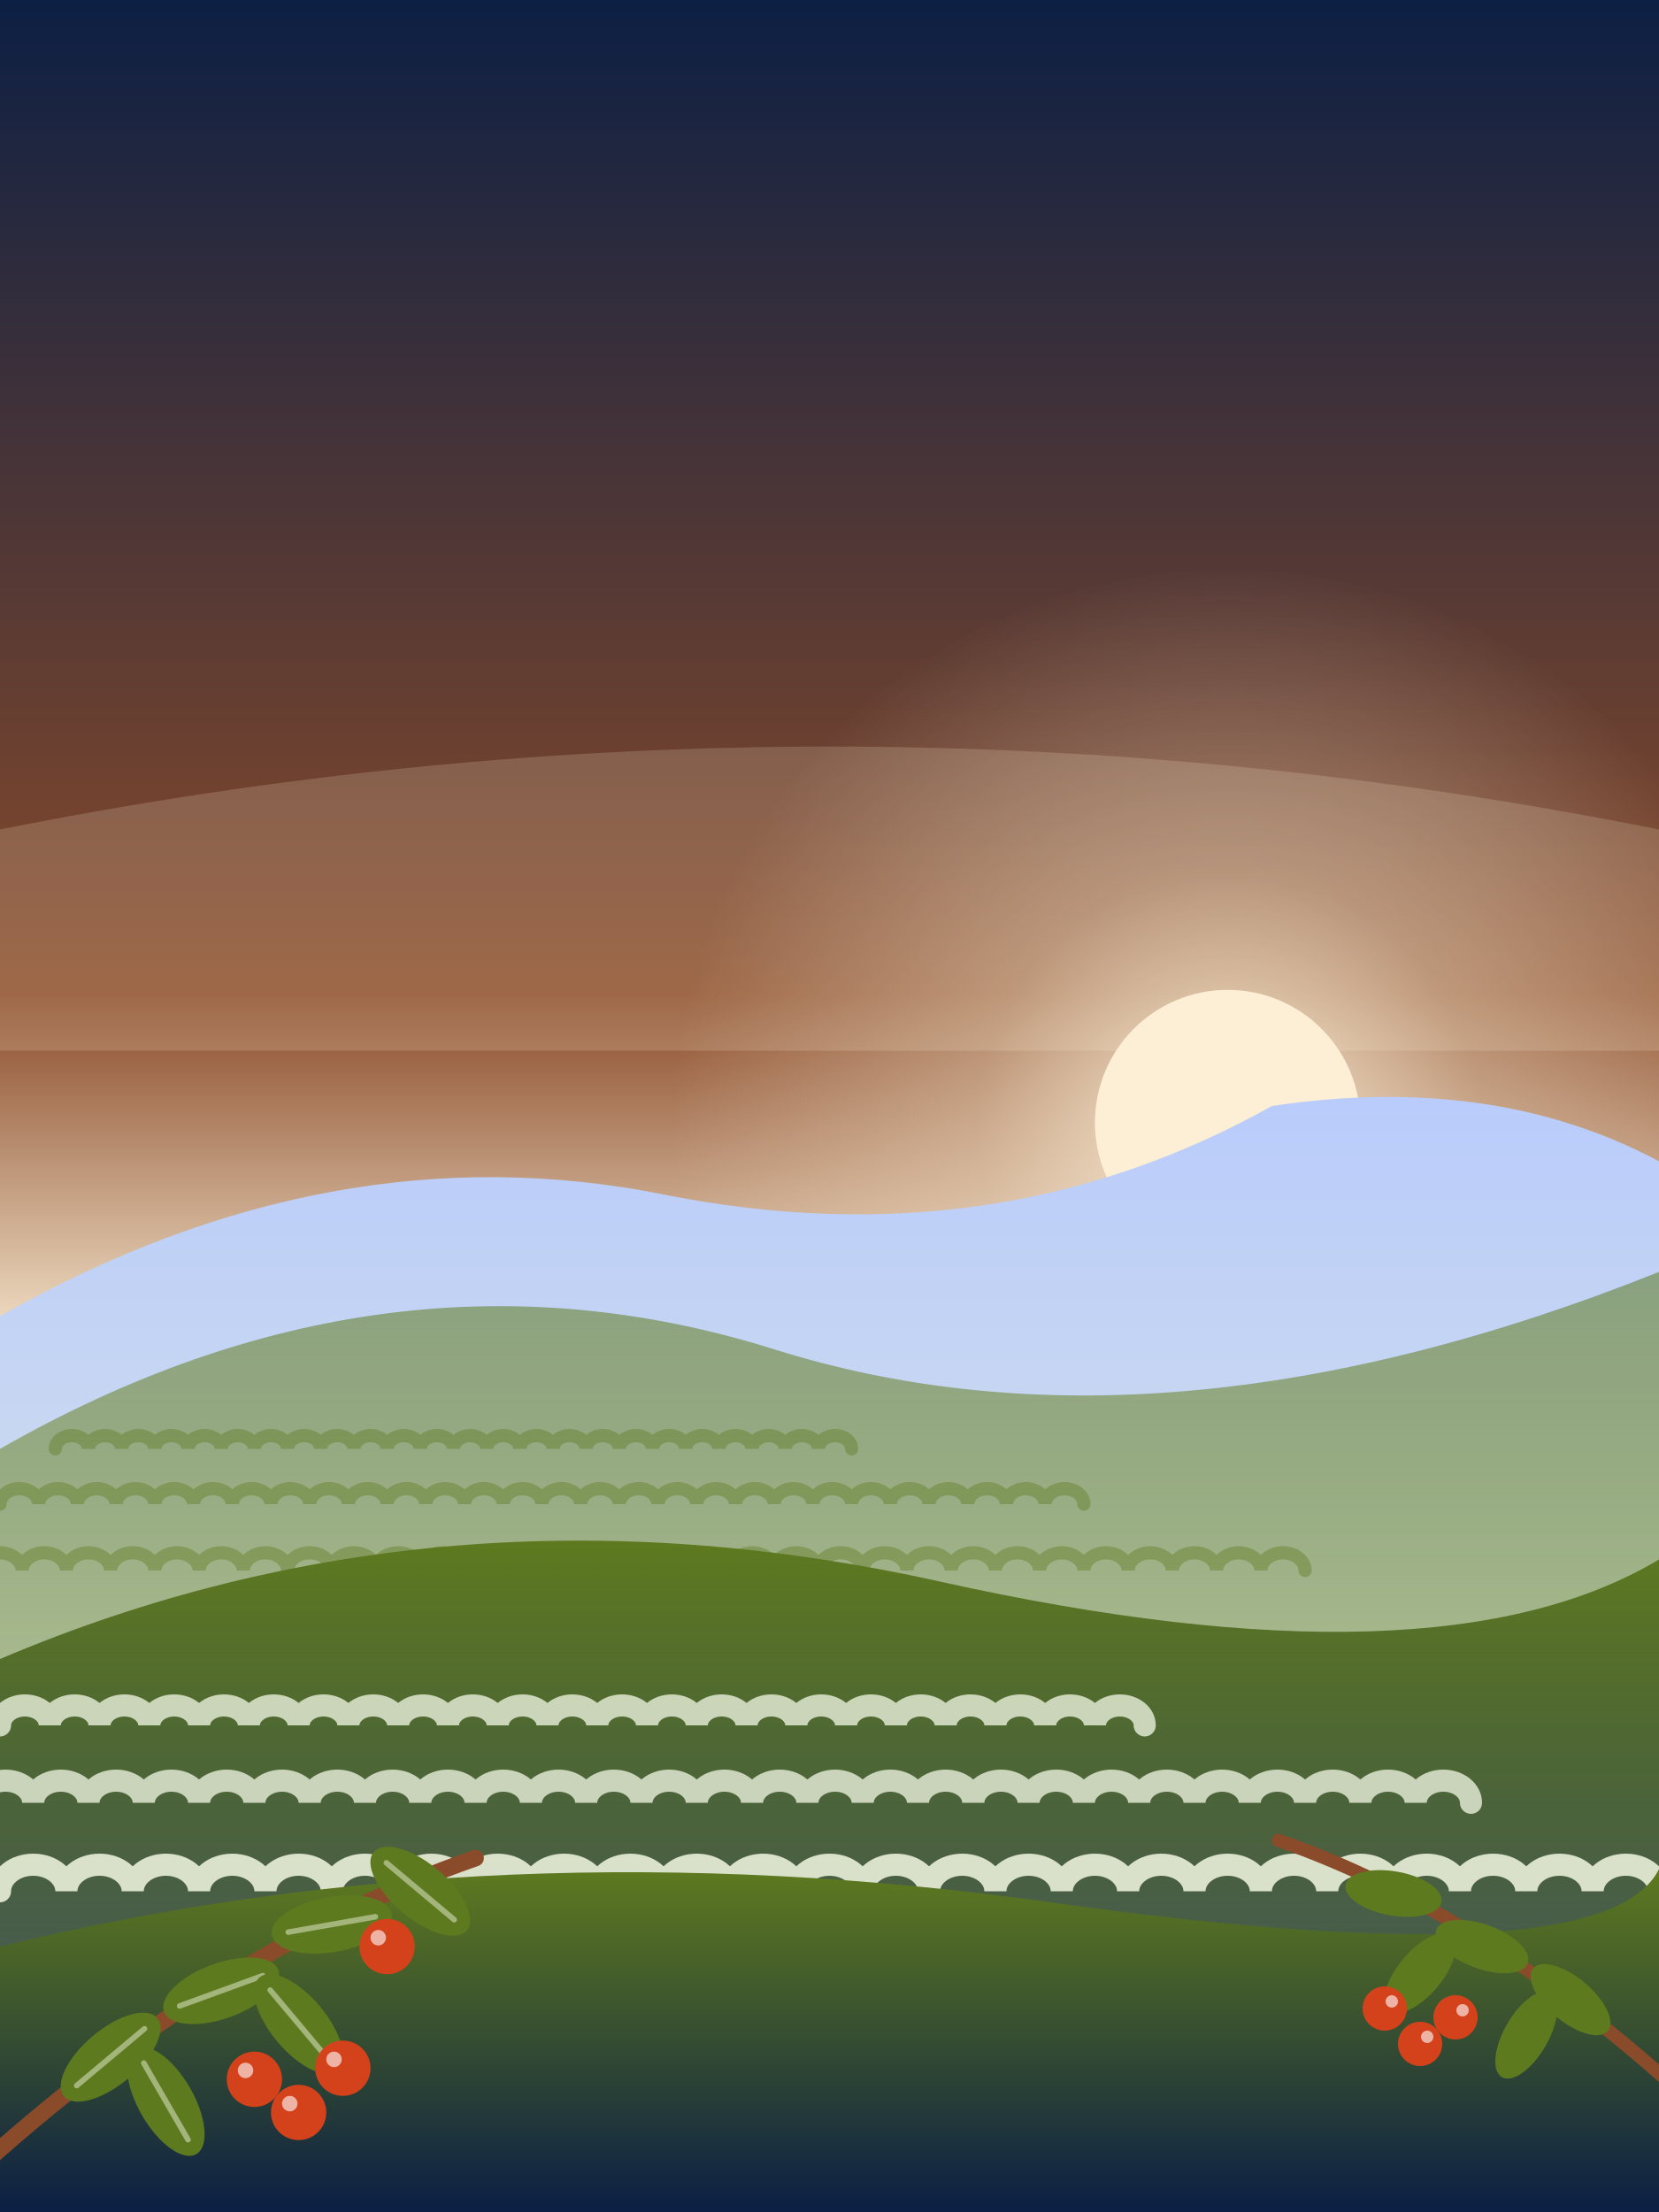
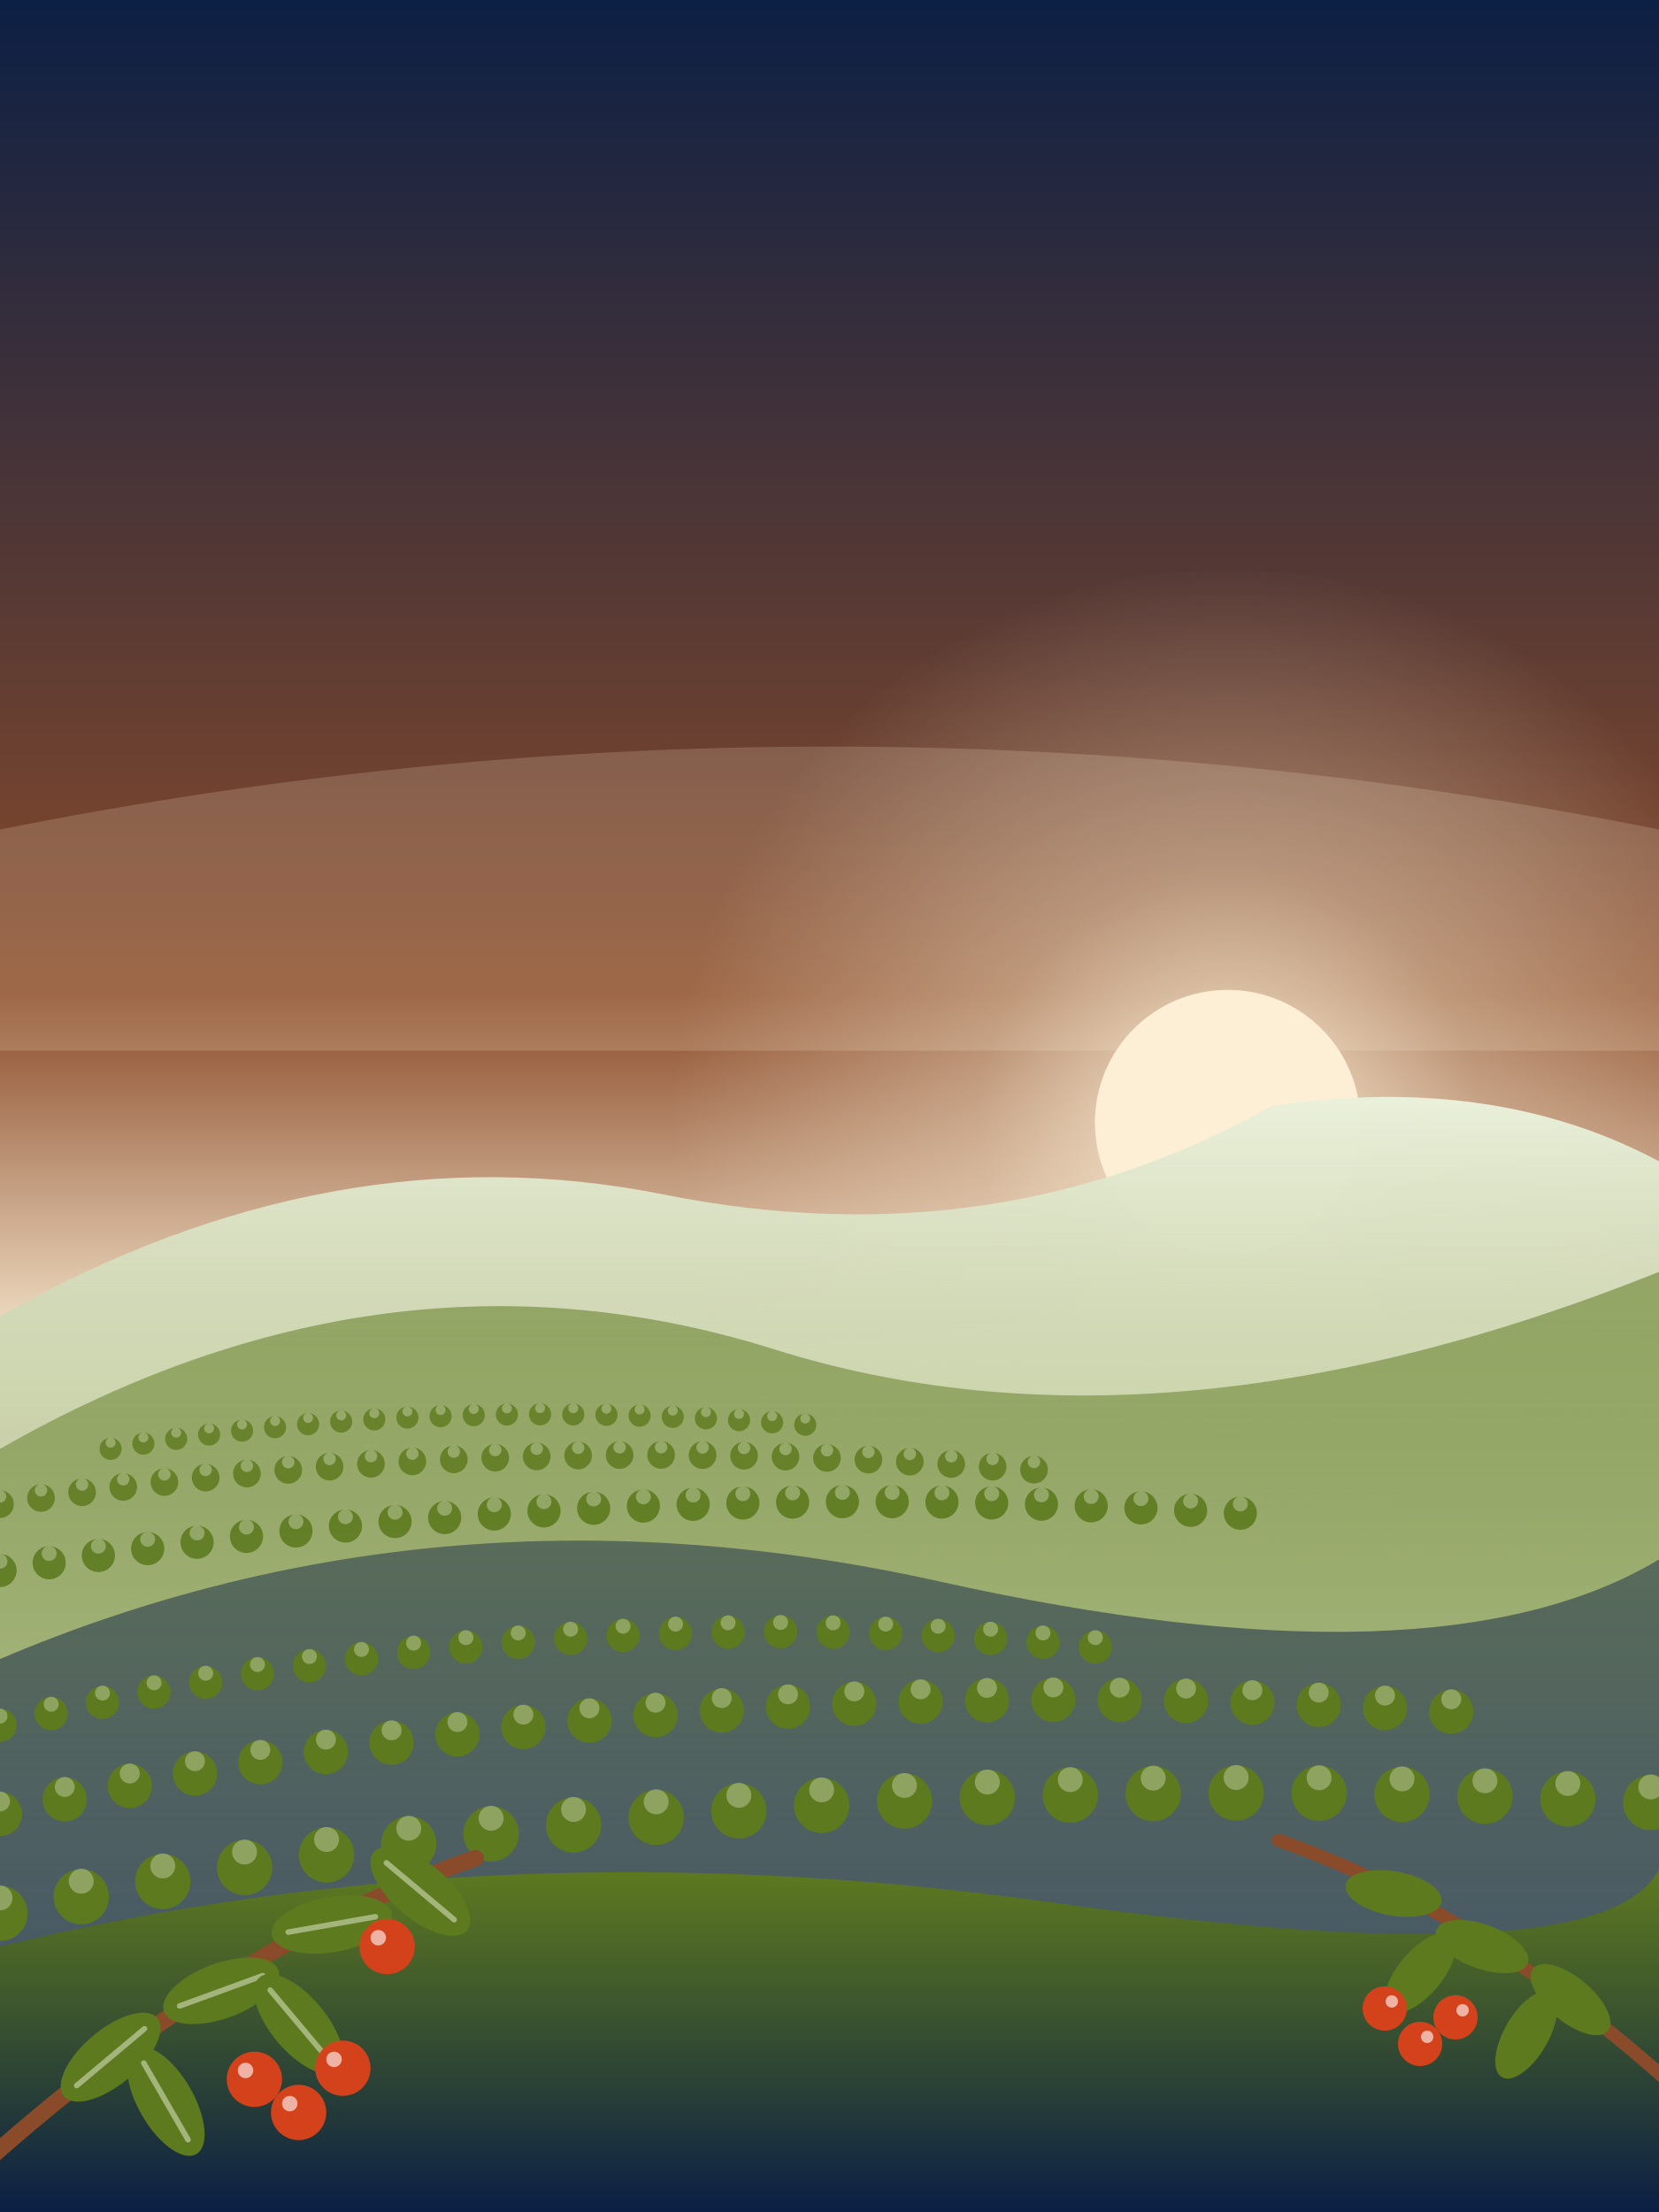
<svg xmlns="http://www.w3.org/2000/svg" viewBox="0 0 300 400">
  <defs>
    <linearGradient id="poster-coffee-hills__sky" x1="0" x2="0" y1="0" y2="1">
      <stop offset="0" stop-color="#0b1f44" />
      <stop offset=".45" stop-color="#8a4b2a" />
      <stop offset=".62" stop-color="#fcefd6" />
    </linearGradient>
    <linearGradient id="poster-coffee-hills__h1" x1="0" x2="0" y1="0" y2="1">
-       <stop offset="0" stop-color="#b9ccfb" />
-       <stop offset="1" stop-color="#eaf0da" />
+       <stop offset="0" stop-color="#eaf0da" />
+       <stop offset="1" stop-color="#5e7a1f" stop-opacity=".45" />
    </linearGradient>
    <linearGradient id="poster-coffee-hills__h2" x1="0" x2="0" y1="0" y2="1">
      <stop offset="0" stop-color="#5e7a1f" stop-opacity=".55" />
      <stop offset="1" stop-color="#eaf0da" />
    </linearGradient>
    <linearGradient id="poster-coffee-hills__h3" x1="0" x2="0" y1="0" y2="1">
-       <stop offset="0" stop-color="#5e7a1f" />
-       <stop offset="1" stop-color="#0b1f44" stop-opacity=".7" />
+       <stop offset="0" stop-color="#0b1f44" stop-opacity=".45" />
+       <stop offset="1" stop-color="#0b1f44" stop-opacity=".8" />
    </linearGradient>
    <linearGradient id="poster-coffee-hills__h4" x1="0" x2="0" y1="0" y2="1">
      <stop offset="0" stop-color="#5e7a1f" />
      <stop offset="1" stop-color="#0b1f44" />
    </linearGradient>
    <radialGradient id="poster-coffee-hills__glow" cx=".5" cy=".5" r=".5">
      <stop offset="0" stop-color="#fcefd6" stop-opacity=".95" />
      <stop offset=".45" stop-color="#fcefd6" stop-opacity=".35" />
      <stop offset="1" stop-color="#fcefd6" stop-opacity="0" />
    </radialGradient>
  </defs>
  <rect width="300" height="400" fill="url(#poster-coffee-hills__sky)" />
  <circle cx="222" cy="203" r="100" fill="url(#poster-coffee-hills__glow)" />
  <circle cx="222" cy="203" r="24" fill="#fcefd6" />
  <path fill="#fcefd6" fill-opacity=".18" d="M0 150q150-30 300 0v40H0Z" />
  <path fill="url(#poster-coffee-hills__h1)" d="M0 238q60-34 120-22t110-16q40-6 70 10v190H0Z" />
  <path fill="url(#poster-coffee-hills__h2)" d="M0 262q70-40 140-18t160-14v170H0Z" />
-   <path fill="none" stroke="#5e7a1f" stroke-linecap="round" stroke-opacity=".4" stroke-width="2.4" d="M10 262a3 2.4 0 0 1 6 0 3 2.4 0 0 1 6 0 3 2.4 0 0 1 6 0 3 2.4 0 0 1 6 0 3 2.4 0 0 1 6 0 3 2.4 0 0 1 6 0 3 2.4 0 0 1 6 0 3 2.4 0 0 1 6 0 3 2.4 0 0 1 6 0 3 2.4 0 0 1 6 0 3 2.4 0 0 1 6 0 3 2.4 0 0 1 6 0 3 2.4 0 0 1 6 0 3 2.4 0 0 1 6 0 3 2.4 0 0 1 6 0 3 2.4 0 0 1 6 0 3 2.4 0 0 1 6 0 3 2.4 0 0 1 6 0 3 2.4 0 0 1 6 0 3 2.4 0 0 1 6 0 3 2.4 0 0 1 6 0 3 2.4 0 0 1 6 0 3 2.4 0 0 1 6 0 3 2.4 0 0 1 6 0" />
-   <path fill="none" stroke="#5e7a1f" stroke-linecap="round" stroke-opacity=".4" stroke-width="2.4" d="M0 272a3.5 2.8 0 0 1 7 0 3.5 2.8 0 0 1 7 0 3.5 2.8 0 0 1 7 0 3.5 2.8 0 0 1 7 0 3.5 2.8 0 0 1 7 0 3.5 2.8 0 0 1 7 0 3.5 2.8 0 0 1 7 0 3.5 2.8 0 0 1 7 0 3.5 2.8 0 0 1 7 0 3.5 2.8 0 0 1 7 0 3.5 2.8 0 0 1 7 0 3.5 2.8 0 0 1 7 0 3.5 2.8 0 0 1 7 0 3.5 2.8 0 0 1 7 0 3.5 2.8 0 0 1 7 0 3.5 2.8 0 0 1 7 0 3.5 2.8 0 0 1 7 0 3.5 2.8 0 0 1 7 0 3.5 2.8 0 0 1 7 0 3.5 2.8 0 0 1 7 0 3.5 2.8 0 0 1 7 0 3.5 2.8 0 0 1 7 0 3.5 2.8 0 0 1 7 0 3.5 2.8 0 0 1 7 0 3.5 2.8 0 0 1 7 0 3.5 2.8 0 0 1 7 0 3.5 2.8 0 0 1 7 0 3.5 2.8 0 0 1 7 0" />
-   <path fill="none" stroke="#5e7a1f" stroke-linecap="round" stroke-opacity=".4" stroke-width="2.4" d="M-4 284a4 3.2 0 0 1 8 0 4 3.2 0 0 1 8 0 4 3.2 0 0 1 8 0 4 3.2 0 0 1 8 0 4 3.2 0 0 1 8 0 4 3.2 0 0 1 8 0 4 3.2 0 0 1 8 0 4 3.2 0 0 1 8 0 4 3.2 0 0 1 8 0 4 3.2 0 0 1 8 0 4 3.2 0 0 1 8 0 4 3.2 0 0 1 8 0 4 3.2 0 0 1 8 0 4 3.2 0 0 1 8 0 4 3.2 0 0 1 8 0 4 3.2 0 0 1 8 0 4 3.2 0 0 1 8 0 4 3.2 0 0 1 8 0 4 3.2 0 0 1 8 0 4 3.2 0 0 1 8 0 4 3.2 0 0 1 8 0 4 3.2 0 0 1 8 0 4 3.2 0 0 1 8 0 4 3.2 0 0 1 8 0 4 3.2 0 0 1 8 0 4 3.2 0 0 1 8 0 4 3.2 0 0 1 8 0 4 3.2 0 0 1 8 0 4 3.2 0 0 1 8 0 4 3.2 0 0 1 8 0" />
+   <path fill="none" stroke="#5e7a1f" stroke-dasharray="0 6" stroke-linecap="round" stroke-opacity=".8" stroke-width="4" d="M20 262q60-10 130-4" />
+   <path fill="none" stroke="#eaf0da" stroke-dasharray="0 6" stroke-linecap="round" stroke-opacity=".35" stroke-width="1.8" d="M20 260.88q60-10 130-4" />
+   <path fill="none" stroke="#5e7a1f" stroke-dasharray="0 7.5" stroke-linecap="round" stroke-opacity=".85" stroke-width="5" d="M0 272q90-14 190-6" />
+   <path fill="none" stroke="#eaf0da" stroke-dasharray="0 7.5" stroke-linecap="round" stroke-opacity=".35" stroke-width="2.25" d="M0 270.6q90-14 190-6" />
+   <path fill="none" stroke="#5e7a1f" stroke-dasharray="0 9" stroke-linecap="round" stroke-opacity=".9" stroke-width="6" d="M0 284q110-18 230-10" />
+   <path fill="none" stroke="#eaf0da" stroke-dasharray="0 9" stroke-linecap="round" stroke-opacity=".35" stroke-width="2.7" d="M0 282.32q110-18 230-10" />
  <path fill="url(#poster-coffee-hills__h3)" d="M0 300q80-34 170-14t130-4v118H0Z" />
-   <path fill="none" stroke="#eaf0da" stroke-linecap="round" stroke-opacity=".8" stroke-width="4" d="M0 312a4.5 3.6 0 0 1 9 0 4.5 3.6 0 0 1 9 0 4.5 3.6 0 0 1 9 0 4.5 3.6 0 0 1 9 0 4.5 3.6 0 0 1 9 0 4.5 3.6 0 0 1 9 0 4.5 3.6 0 0 1 9 0 4.5 3.6 0 0 1 9 0 4.5 3.6 0 0 1 9 0 4.5 3.6 0 0 1 9 0 4.5 3.6 0 0 1 9 0 4.5 3.6 0 0 1 9 0 4.5 3.6 0 0 1 9 0 4.5 3.6 0 0 1 9 0 4.5 3.6 0 0 1 9 0 4.5 3.6 0 0 1 9 0 4.5 3.6 0 0 1 9 0 4.5 3.6 0 0 1 9 0 4.5 3.6 0 0 1 9 0 4.5 3.6 0 0 1 9 0 4.5 3.6 0 0 1 9 0 4.5 3.6 0 0 1 9 0 4.5 3.6 0 0 1 9 0" />
-   <path fill="none" stroke="#eaf0da" stroke-linecap="round" stroke-opacity=".8" stroke-width="4" d="M-4 326a5 4 0 0 1 10 0 5 4 0 0 1 10 0 5 4 0 0 1 10 0 5 4 0 0 1 10 0 5 4 0 0 1 10 0 5 4 0 0 1 10 0 5 4 0 0 1 10 0 5 4 0 0 1 10 0 5 4 0 0 1 10 0 5 4 0 0 1 10 0 5 4 0 0 1 10 0 5 4 0 0 1 10 0 5 4 0 0 1 10 0 5 4 0 0 1 10 0 5 4 0 0 1 10 0 5 4 0 0 1 10 0 5 4 0 0 1 10 0 5 4 0 0 1 10 0 5 4 0 0 1 10 0 5 4 0 0 1 10 0 5 4 0 0 1 10 0 5 4 0 0 1 10 0 5 4 0 0 1 10 0 5 4 0 0 1 10 0 5 4 0 0 1 10 0 5 4 0 0 1 10 0 5 4 0 0 1 10 0" />
-   <path fill="none" stroke="#eaf0da" stroke-linecap="round" stroke-opacity=".9" stroke-width="4" d="M0 342a6 4.8 0 0 1 12 0 6 4.8 0 0 1 12 0 6 4.8 0 0 1 12 0 6 4.8 0 0 1 12 0 6 4.8 0 0 1 12 0 6 4.8 0 0 1 12 0 6 4.8 0 0 1 12 0 6 4.8 0 0 1 12 0 6 4.8 0 0 1 12 0 6 4.8 0 0 1 12 0 6 4.8 0 0 1 12 0 6 4.8 0 0 1 12 0 6 4.8 0 0 1 12 0 6 4.8 0 0 1 12 0 6 4.8 0 0 1 12 0 6 4.8 0 0 1 12 0 6 4.8 0 0 1 12 0 6 4.8 0 0 1 12 0 6 4.8 0 0 1 12 0 6 4.8 0 0 1 12 0 6 4.8 0 0 1 12 0 6 4.8 0 0 1 12 0 6 4.8 0 0 1 12 0 6 4.8 0 0 1 12 0 6 4.8 0 0 1 12 0" />
+   <path fill="none" stroke="#5e7a1f" stroke-dasharray="0 9.5" stroke-linecap="round" stroke-width="6" d="M0 312q100-24 200-14" />
+   <path fill="none" stroke="#eaf0da" stroke-dasharray="0 9.5" stroke-linecap="round" stroke-opacity=".35" stroke-width="2.7" d="M0 310.32q100-24 200-14" />
+   <path fill="none" stroke="#5e7a1f" stroke-dasharray="0 12" stroke-linecap="round" stroke-width="8" d="M0 328q120-28 270-18" />
+   <path fill="none" stroke="#eaf0da" stroke-dasharray="0 12" stroke-linecap="round" stroke-opacity=".35" stroke-width="3.6" d="M0 325.76q120-28 270-18" />
+   <path fill="none" stroke="#5e7a1f" stroke-dasharray="0 15" stroke-linecap="round" stroke-width="10" d="M0 346q130-28 300-20" />
+   <path fill="none" stroke="#eaf0da" stroke-dasharray="0 15" stroke-linecap="round" stroke-opacity=".35" stroke-width="4.5" d="M0 343.2q130-28 300-20" />
  <path fill="url(#poster-coffee-hills__h4)" d="M0 352q90-22 190-8t110-6v62H0Z" />
  <g stroke-linecap="round" stroke-linejoin="round">
    <path fill="none" stroke="#8a4b2a" stroke-width="3" d="M-6 394q46-42 92-58" />
    <ellipse cx="20" cy="372" fill="#5e7a1f" rx="11" ry="5" transform="rotate(-40 20 372)" />
    <path stroke="#eaf0da" stroke-opacity=".5" d="m13.87 377.14 12.26-10.28" />
    <ellipse cx="40" cy="360" fill="#5e7a1f" rx="11" ry="5" transform="rotate(-20 40 360)" />
    <path stroke="#eaf0da" stroke-opacity=".5" d="m32.48 362.74 15.04-5.48" />
    <ellipse cx="60" cy="348" fill="#5e7a1f" rx="11" ry="5" transform="rotate(-10 60 348)" />
    <path stroke="#eaf0da" stroke-opacity=".5" d="m52.12 349.39 15.76-2.78" />
    <ellipse cx="30" cy="380" fill="#5e7a1f" rx="11" ry="5" transform="rotate(60 30 380)" />
    <path stroke="#eaf0da" stroke-opacity=".5" d="m26 373.07 8 13.86" />
    <ellipse cx="54" cy="366" fill="#5e7a1f" rx="11" ry="5" transform="rotate(50 54 366)" />
    <path stroke="#eaf0da" stroke-opacity=".5" d="m48.86 359.87 10.28 12.26" />
    <ellipse cx="76" cy="342" fill="#5e7a1f" rx="11" ry="5" transform="rotate(40 76 342)" />
    <path stroke="#eaf0da" stroke-opacity=".5" d="m69.87 336.86 12.26 10.28" />
    <circle cx="46" cy="376" r="5" fill="#d4421c" />
    <circle cx="44.4" cy="374.4" r="1.4" fill="#fff" fill-opacity=".6" />
    <circle cx="54" cy="382" r="5" fill="#d4421c" />
    <circle cx="52.4" cy="380.4" r="1.4" fill="#fff" fill-opacity=".6" />
    <circle cx="62" cy="374" r="5" fill="#d4421c" />
    <circle cx="60.4" cy="372.4" r="1.4" fill="#fff" fill-opacity=".6" />
    <circle cx="70" cy="352" r="5" fill="#d4421c" />
    <circle cx="68.4" cy="350.4" r="1.4" fill="#fff" fill-opacity=".6" />
  </g>
  <g stroke-linecap="round" stroke-linejoin="round" transform="matrix(-.8 0 0 .8 300 64)">
    <path fill="none" stroke="#8a4b2a" stroke-width="3" d="M-6 394q46-42 92-58" />
    <ellipse cx="20" cy="372" fill="#5e7a1f" rx="11" ry="5" transform="rotate(-40 20 372)" />
    <ellipse cx="40" cy="360" fill="#5e7a1f" rx="11" ry="5" transform="rotate(-20 40 360)" />
    <ellipse cx="60" cy="348" fill="#5e7a1f" rx="11" ry="5" transform="rotate(-10 60 348)" />
    <ellipse cx="30" cy="380" fill="#5e7a1f" rx="11" ry="5" transform="rotate(60 30 380)" />
    <ellipse cx="54" cy="366" fill="#5e7a1f" rx="11" ry="5" transform="rotate(50 54 366)" />
    <circle cx="46" cy="376" r="5" fill="#d4421c" />
    <circle cx="44.4" cy="374.4" r="1.4" fill="#fff" fill-opacity=".6" />
    <circle cx="54" cy="382" r="5" fill="#d4421c" />
    <circle cx="52.4" cy="380.4" r="1.4" fill="#fff" fill-opacity=".6" />
    <circle cx="62" cy="374" r="5" fill="#d4421c" />
    <circle cx="60.4" cy="372.4" r="1.4" fill="#fff" fill-opacity=".6" />
  </g>
</svg>
